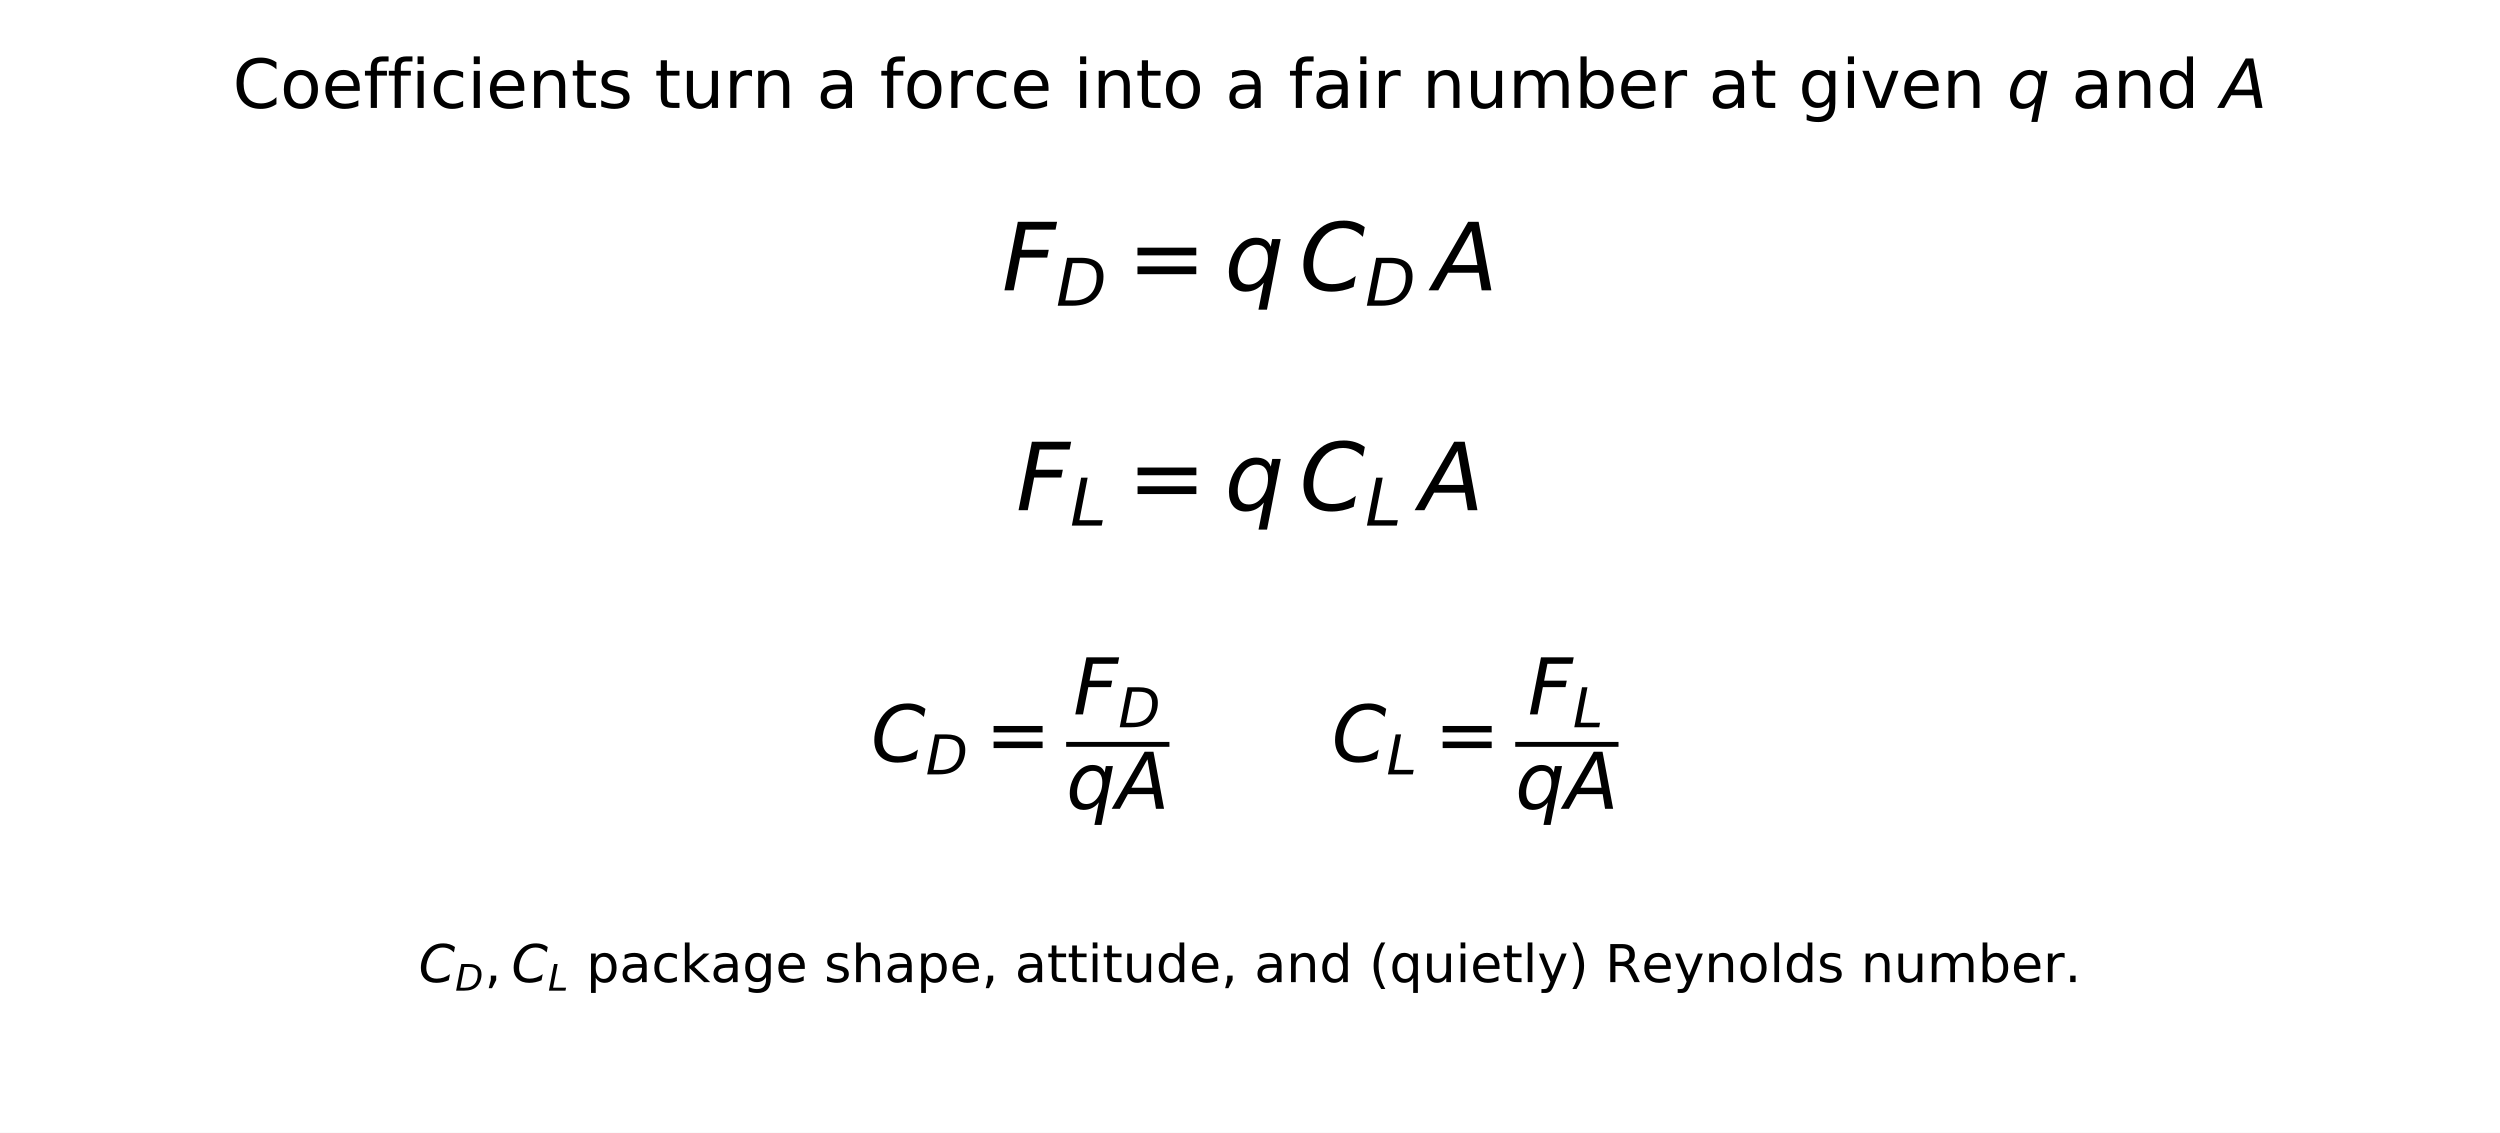
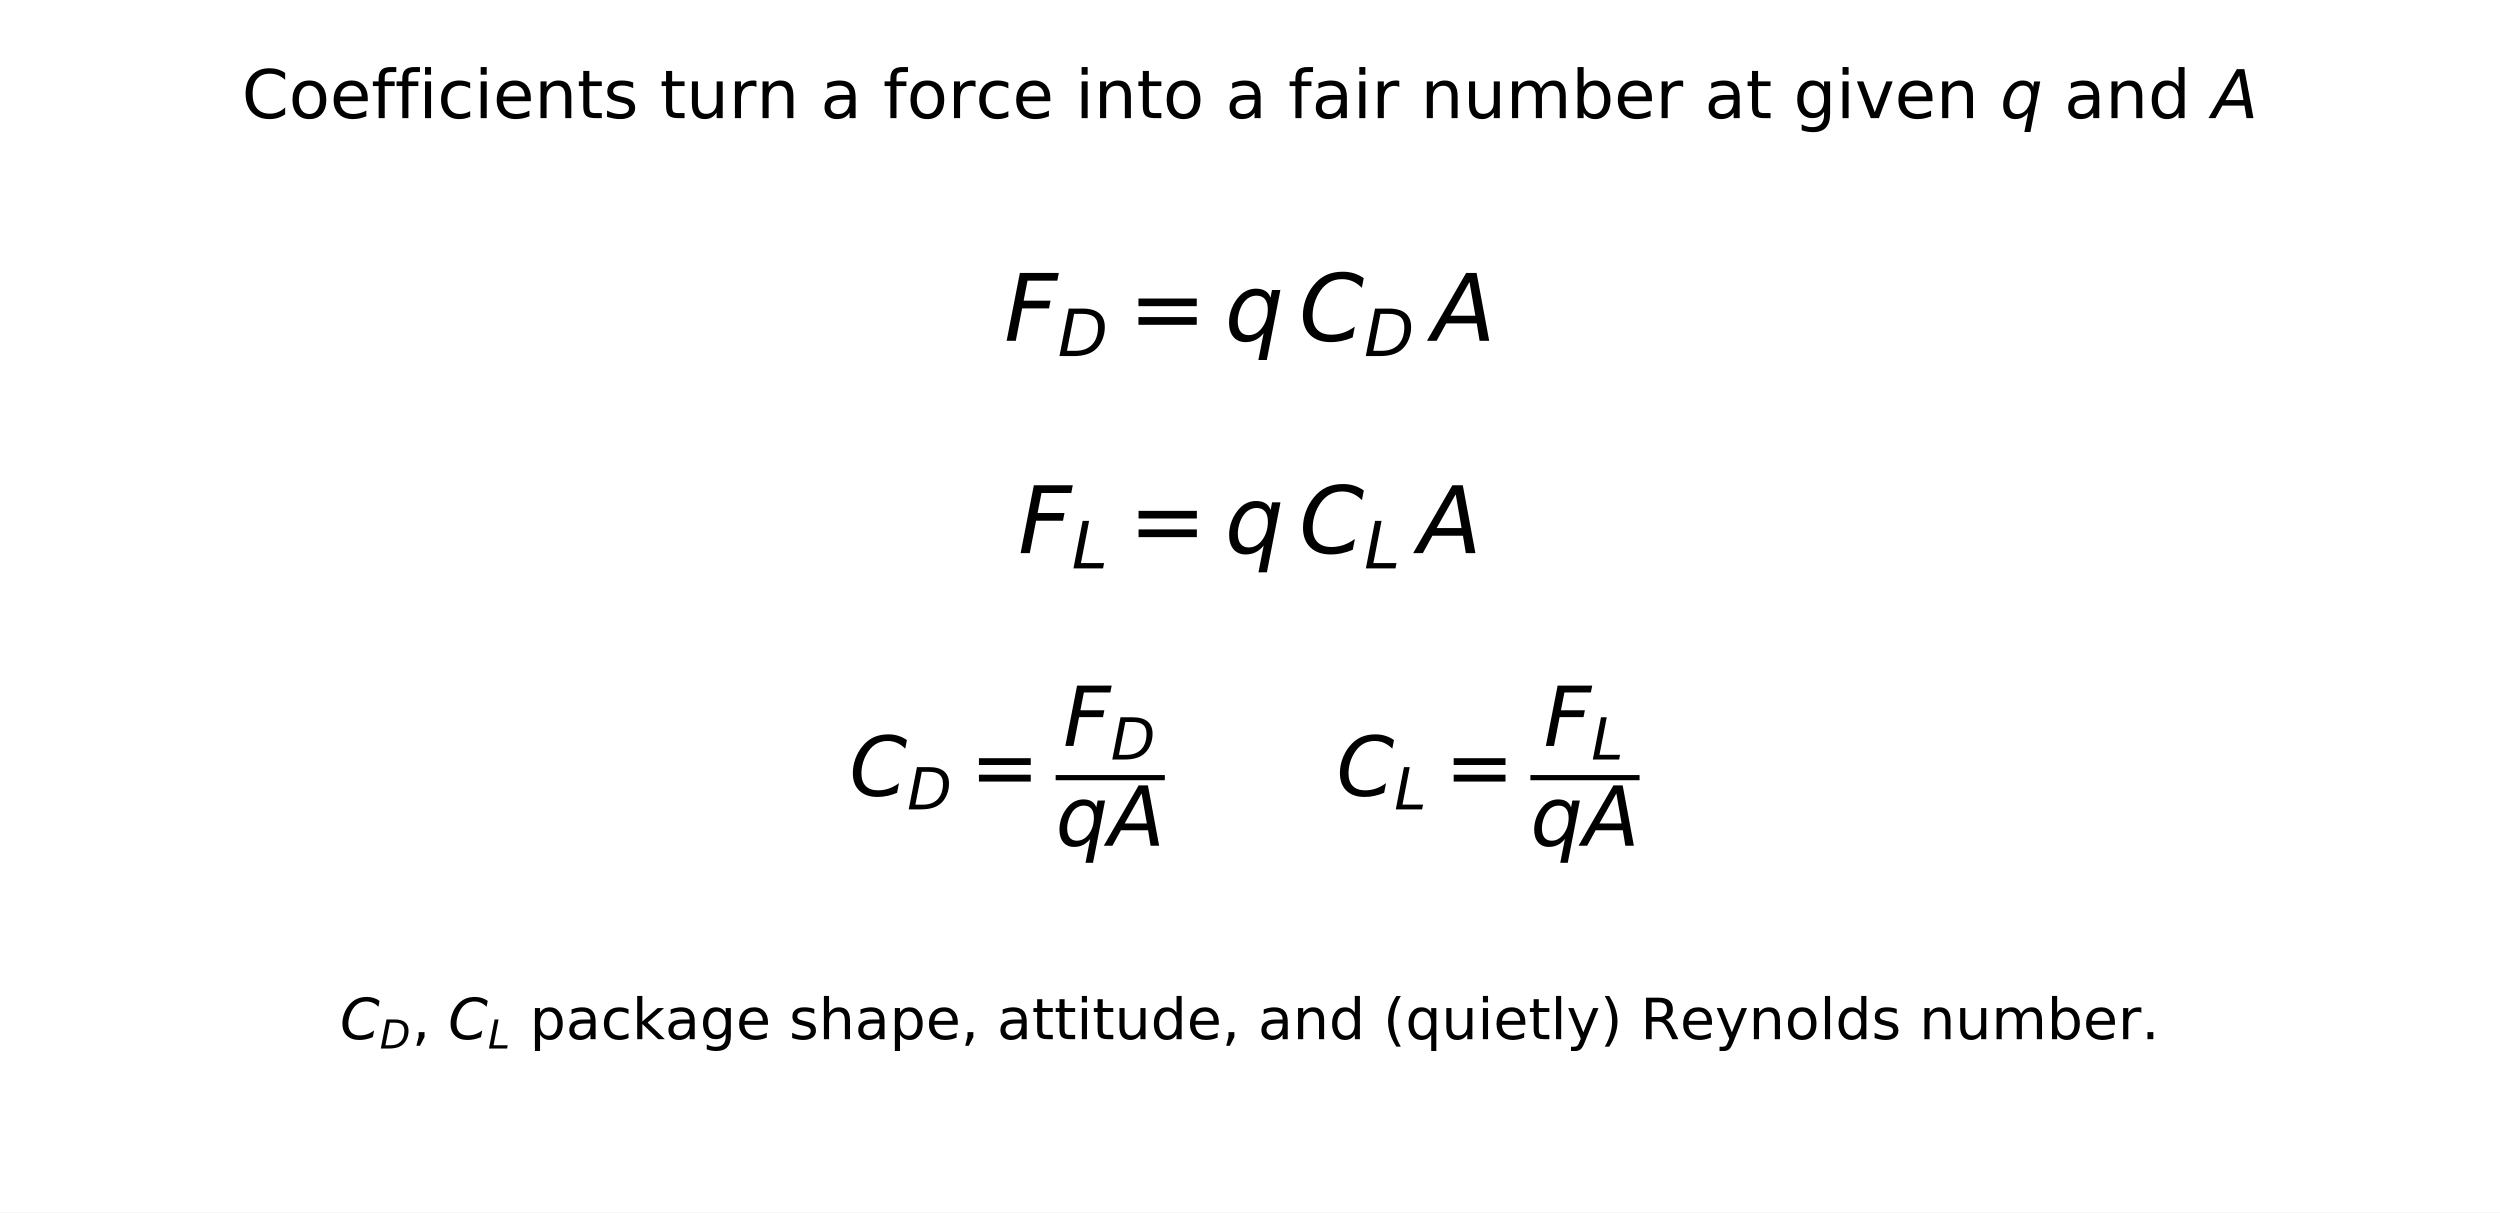
- <svg xmlns="http://www.w3.org/2000/svg" xmlns:xlink="http://www.w3.org/1999/xlink" width="478.906pt" height="216.987pt" viewBox="0 0 478.906 216.987" version="1.1">
+ <svg xmlns="http://www.w3.org/2000/svg" xmlns:xlink="http://www.w3.org/1999/xlink" width="483.226pt" height="234.344pt" viewBox="0 0 483.226 234.344" version="1.1">
  <defs>
    <style type="text/css">*{stroke-linejoin: round; stroke-linecap: butt}</style>
  </defs>
  <g id="figure_1">
    <g id="patch_1">
-       <path d="M 0 216.987  L 478.906 216.987  L 478.906 0  L 0 0  z " style="fill: #ffffff" />
+       <path d="M 0 234.344  L 483.226 234.344  L 483.226 0  L 0 0  z " style="fill: #ffffff" />
    </g>
    <g id="axes_1">
      <g id="text_1">
-         <g transform="translate(191.9332 55.75735) scale(0.18 -0.18)">
+         <g transform="translate(194.0932 66.01741) scale(0.18 -0.18)">
          <defs>
            <path id="DejaVuSans-Oblique-46" d="M 1081 4666  L 3756 4666  L 3653 4134  L 1606 4134  L 1338 2759  L 3188 2759  L 3084 2228  L 1234 2228  L 800 0  L 172 0  L 1081 4666  z " transform="scale(0.015625)" />
            <path id="DejaVuSans-Oblique-44" d="M 1081 4666  L 2438 4666  Q 3519 4666 4070 4208  Q 4622 3750 4622 2847  Q 4622 2250 4412 1698  Q 4203 1147 3834 769  Q 3463 381 2891 190  Q 2319 0 1538 0  L 172 0  L 1081 4666  z M 1613 4147  L 909 519  L 1734 519  Q 2794 519 3375 1128  Q 3956 1738 3956 2847  Q 3956 3519 3581 3833  Q 3206 4147 2406 4147  L 1613 4147  z " transform="scale(0.015625)" />
            <path id="DejaVuSans-3d" d="M 678 2906  L 4684 2906  L 4684 2381  L 678 2381  L 678 2906  z M 678 1631  L 4684 1631  L 4684 1100  L 678 1100  L 678 1631  z " transform="scale(0.015625)" />
            <path id="DejaVuSans-Oblique-71" d="M 2669 525  Q 2438 222 2123 65  Q 1809 -91 1428 -91  Q 897 -91 595 267  Q 294 625 294 1253  Q 294 1759 480 2231  Q 666 2703 1013 3078  Q 1238 3322 1530 3453  Q 1822 3584 2144 3584  Q 2531 3584 2781 3431  Q 3031 3278 3144 2969  L 3244 3494  L 3822 3494  L 2888 -1319  L 2309 -1319  L 2669 525  z M 891 1338  Q 891 875 1084 633  Q 1278 391 1644 391  Q 2188 391 2572 911  Q 2956 1431 2956 2175  Q 2956 2625 2757 2864  Q 2559 3103 2188 3103  Q 1916 3103 1684 2976  Q 1453 2850 1281 2606  Q 1100 2350 995 2006  Q 891 1663 891 1338  z " transform="scale(0.015625)" />
            <path id="DejaVuSans-Oblique-43" d="M 4447 4306  L 4319 3641  Q 4019 3944 3683 4091  Q 3347 4238 2956 4238  Q 2422 4238 2017 3981  Q 1613 3725 1319 3200  Q 1131 2863 1032 2486  Q 934 2109 934 1728  Q 934 1091 1264 756  Q 1594 422 2222 422  Q 2656 422 3056 561  Q 3456 700 3834 978  L 3688 231  Q 3316 72 2936 -9  Q 2556 -91 2175 -91  Q 1278 -91 773 396  Q 269 884 269 1753  Q 269 2309 461 2846  Q 653 3384 1013 3828  Q 1394 4300 1883 4525  Q 2372 4750 3022 4750  Q 3422 4750 3780 4639  Q 4138 4528 4447 4306  z " transform="scale(0.015625)" />
            <path id="DejaVuSans-Oblique-41" d="M 2356 4666  L 3072 4666  L 3938 0  L 3278 0  L 3084 1197  L 984 1197  L 325 0  L -341 0  L 2356 4666  z M 2584 4044  L 1275 1722  L 2988 1722  L 2584 4044  z " transform="scale(0.015625)" />
          </defs>
          <use xlink:href="#DejaVuSans-Oblique-46" transform="translate(0 0.78125)" />
          <use xlink:href="#DejaVuSans-Oblique-44" transform="translate(57.51953 -15.625) scale(0.7)" />
          <use xlink:href="#DejaVuSans-3d" transform="translate(133.6377 0.78125)" />
          <use xlink:href="#DejaVuSans-Oblique-71" transform="translate(236.9092 0.78125)" />
          <use xlink:href="#DejaVuSans-Oblique-43" transform="translate(316.6214 0.78125)" />
          <use xlink:href="#DejaVuSans-Oblique-44" transform="translate(386.4456 -15.625) scale(0.7)" />
          <use xlink:href="#DejaVuSans-Oblique-41" transform="translate(459.3171 0.78125)" />
        </g>
      </g>
      <g id="text_2">
-         <g transform="translate(194.6332 97.87767) scale(0.18 -0.18)">
+         <g transform="translate(196.7932 107.0577) scale(0.18 -0.18)">
          <defs>
            <path id="DejaVuSans-Oblique-4c" d="M 1075 4666  L 1709 4666  L 909 525  L 3181 525  L 3078 0  L 172 0  L 1075 4666  z " transform="scale(0.015625)" />
          </defs>
          <use xlink:href="#DejaVuSans-Oblique-46" transform="translate(0 0.78125)" />
          <use xlink:href="#DejaVuSans-Oblique-4c" transform="translate(57.51953 -15.625) scale(0.7)" />
          <use xlink:href="#DejaVuSans-3d" transform="translate(118.7354 0.78125)" />
          <use xlink:href="#DejaVuSans-Oblique-71" transform="translate(222.0068 0.78125)" />
          <use xlink:href="#DejaVuSans-Oblique-43" transform="translate(301.7191 0.78125)" />
          <use xlink:href="#DejaVuSans-Oblique-4c" transform="translate(371.5433 -15.625) scale(0.7)" />
          <use xlink:href="#DejaVuSans-Oblique-41" transform="translate(429.5124 0.78125)" />
        </g>
      </g>
      <g id="text_3">
-         <g transform="translate(166.8532 146.0152) scale(0.15 -0.15)">
+         <g transform="translate(164.1732 153.9609) scale(0.16 -0.16)">
          <use xlink:href="#DejaVuSans-Oblique-43" transform="translate(0 0.890625)" />
          <use xlink:href="#DejaVuSans-Oblique-44" transform="translate(69.82422 -15.51562) scale(0.7)" />
          <use xlink:href="#DejaVuSans-3d" transform="translate(145.9424 0.890625)" />
          <use xlink:href="#DejaVuSans-Oblique-46" transform="translate(258.2139 61.09375)" />
          <use xlink:href="#DejaVuSans-Oblique-44" transform="translate(315.7334 44.6875) scale(0.7)" />
          <use xlink:href="#DejaVuSans-Oblique-71" transform="translate(249.2139 -59.46875)" />
          <use xlink:href="#DejaVuSans-Oblique-41" transform="translate(312.6904 -59.46875)" />
          <use xlink:href="#DejaVuSans-Oblique-43" transform="translate(588.4229 0.890625)" />
          <use xlink:href="#DejaVuSans-Oblique-4c" transform="translate(658.2471 -15.51562) scale(0.7)" />
          <use xlink:href="#DejaVuSans-3d" transform="translate(719.4629 0.890625)" />
          <use xlink:href="#DejaVuSans-Oblique-46" transform="translate(838.7344 61.09375)" />
          <use xlink:href="#DejaVuSans-Oblique-4c" transform="translate(896.2539 44.6875) scale(0.7)" />
          <use xlink:href="#DejaVuSans-Oblique-71" transform="translate(822.7344 -59.46875)" />
          <use xlink:href="#DejaVuSans-Oblique-41" transform="translate(886.2109 -59.46875)" />
          <path d="M 249.214 19.688  L 249.214 25.938  L 381.099 25.938  L 381.099 19.688  L 249.214 19.688  z " />
          <path d="M 822.734 19.688  L 822.734 25.938  L 954.619 25.938  L 954.619 19.688  L 822.734 19.688  z " />
        </g>
      </g>
      <g id="text_4">
-         <g transform="translate(80.20318 188.1355) scale(0.1 -0.1)">
+         <g transform="translate(65.72318 200.8642) scale(0.11 -0.11)">
          <defs>
            <path id="DejaVuSans-2c" d="M 750 794  L 1409 794  L 1409 256  L 897 -744  L 494 -744  L 750 256  L 750 794  z " transform="scale(0.015625)" />
            <path id="DejaVuSans-20" transform="scale(0.015625)" />
            <path id="DejaVuSans-70" d="M 1159 525  L 1159 -1331  L 581 -1331  L 581 3500  L 1159 3500  L 1159 2969  Q 1341 3281 1617 3432  Q 1894 3584 2278 3584  Q 2916 3584 3314 3078  Q 3713 2572 3713 1747  Q 3713 922 3314 415  Q 2916 -91 2278 -91  Q 1894 -91 1617 61  Q 1341 213 1159 525  z M 3116 1747  Q 3116 2381 2855 2742  Q 2594 3103 2138 3103  Q 1681 3103 1420 2742  Q 1159 2381 1159 1747  Q 1159 1113 1420 752  Q 1681 391 2138 391  Q 2594 391 2855 752  Q 3116 1113 3116 1747  z " transform="scale(0.015625)" />
            <path id="DejaVuSans-61" d="M 2194 1759  Q 1497 1759 1228 1600  Q 959 1441 959 1056  Q 959 750 1161 570  Q 1363 391 1709 391  Q 2188 391 2477 730  Q 2766 1069 2766 1631  L 2766 1759  L 2194 1759  z M 3341 1997  L 3341 0  L 2766 0  L 2766 531  Q 2569 213 2275 61  Q 1981 -91 1556 -91  Q 1019 -91 701 211  Q 384 513 384 1019  Q 384 1609 779 1909  Q 1175 2209 1959 2209  L 2766 2209  L 2766 2266  Q 2766 2663 2505 2880  Q 2244 3097 1772 3097  Q 1472 3097 1187 3025  Q 903 2953 641 2809  L 641 3341  Q 956 3463 1253 3523  Q 1550 3584 1831 3584  Q 2591 3584 2966 3190  Q 3341 2797 3341 1997  z " transform="scale(0.015625)" />
            <path id="DejaVuSans-63" d="M 3122 3366  L 3122 2828  Q 2878 2963 2633 3030  Q 2388 3097 2138 3097  Q 1578 3097 1268 2742  Q 959 2388 959 1747  Q 959 1106 1268 751  Q 1578 397 2138 397  Q 2388 397 2633 464  Q 2878 531 3122 666  L 3122 134  Q 2881 22 2623 -34  Q 2366 -91 2075 -91  Q 1284 -91 818 406  Q 353 903 353 1747  Q 353 2603 823 3093  Q 1294 3584 2113 3584  Q 2378 3584 2631 3529  Q 2884 3475 3122 3366  z " transform="scale(0.015625)" />
            <path id="DejaVuSans-6b" d="M 581 4863  L 1159 4863  L 1159 1991  L 2875 3500  L 3609 3500  L 1753 1863  L 3688 0  L 2938 0  L 1159 1709  L 1159 0  L 581 0  L 581 4863  z " transform="scale(0.015625)" />
            <path id="DejaVuSans-67" d="M 2906 1791  Q 2906 2416 2648 2759  Q 2391 3103 1925 3103  Q 1463 3103 1205 2759  Q 947 2416 947 1791  Q 947 1169 1205 825  Q 1463 481 1925 481  Q 2391 481 2648 825  Q 2906 1169 2906 1791  z M 3481 434  Q 3481 -459 3084 -895  Q 2688 -1331 1869 -1331  Q 1566 -1331 1297 -1286  Q 1028 -1241 775 -1147  L 775 -588  Q 1028 -725 1275 -790  Q 1522 -856 1778 -856  Q 2344 -856 2625 -561  Q 2906 -266 2906 331  L 2906 616  Q 2728 306 2450 153  Q 2172 0 1784 0  Q 1141 0 747 490  Q 353 981 353 1791  Q 353 2603 747 3093  Q 1141 3584 1784 3584  Q 2172 3584 2450 3431  Q 2728 3278 2906 2969  L 2906 3500  L 3481 3500  L 3481 434  z " transform="scale(0.015625)" />
            <path id="DejaVuSans-65" d="M 3597 1894  L 3597 1613  L 953 1613  Q 991 1019 1311 708  Q 1631 397 2203 397  Q 2534 397 2845 478  Q 3156 559 3463 722  L 3463 178  Q 3153 47 2828 -22  Q 2503 -91 2169 -91  Q 1331 -91 842 396  Q 353 884 353 1716  Q 353 2575 817 3079  Q 1281 3584 2069 3584  Q 2775 3584 3186 3129  Q 3597 2675 3597 1894  z M 3022 2063  Q 3016 2534 2758 2815  Q 2500 3097 2075 3097  Q 1594 3097 1305 2825  Q 1016 2553 972 2059  L 3022 2063  z " transform="scale(0.015625)" />
            <path id="DejaVuSans-73" d="M 2834 3397  L 2834 2853  Q 2591 2978 2328 3040  Q 2066 3103 1784 3103  Q 1356 3103 1142 2972  Q 928 2841 928 2578  Q 928 2378 1081 2264  Q 1234 2150 1697 2047  L 1894 2003  Q 2506 1872 2764 1633  Q 3022 1394 3022 966  Q 3022 478 2636 193  Q 2250 -91 1575 -91  Q 1294 -91 989 -36  Q 684 19 347 128  L 347 722  Q 666 556 975 473  Q 1284 391 1588 391  Q 1994 391 2212 530  Q 2431 669 2431 922  Q 2431 1156 2273 1281  Q 2116 1406 1581 1522  L 1381 1569  Q 847 1681 609 1914  Q 372 2147 372 2553  Q 372 3047 722 3315  Q 1072 3584 1716 3584  Q 2034 3584 2315 3537  Q 2597 3491 2834 3397  z " transform="scale(0.015625)" />
            <path id="DejaVuSans-68" d="M 3513 2113  L 3513 0  L 2938 0  L 2938 2094  Q 2938 2591 2744 2837  Q 2550 3084 2163 3084  Q 1697 3084 1428 2787  Q 1159 2491 1159 1978  L 1159 0  L 581 0  L 581 4863  L 1159 4863  L 1159 2956  Q 1366 3272 1645 3428  Q 1925 3584 2291 3584  Q 2894 3584 3203 3211  Q 3513 2838 3513 2113  z " transform="scale(0.015625)" />
            <path id="DejaVuSans-74" d="M 1172 4494  L 1172 3500  L 2356 3500  L 2356 3053  L 1172 3053  L 1172 1153  Q 1172 725 1289 603  Q 1406 481 1766 481  L 2356 481  L 2356 0  L 1766 0  Q 1100 0 847 248  Q 594 497 594 1153  L 594 3053  L 172 3053  L 172 3500  L 594 3500  L 594 4494  L 1172 4494  z " transform="scale(0.015625)" />
            <path id="DejaVuSans-69" d="M 603 3500  L 1178 3500  L 1178 0  L 603 0  L 603 3500  z M 603 4863  L 1178 4863  L 1178 4134  L 603 4134  L 603 4863  z " transform="scale(0.015625)" />
            <path id="DejaVuSans-75" d="M 544 1381  L 544 3500  L 1119 3500  L 1119 1403  Q 1119 906 1312 657  Q 1506 409 1894 409  Q 2359 409 2629 706  Q 2900 1003 2900 1516  L 2900 3500  L 3475 3500  L 3475 0  L 2900 0  L 2900 538  Q 2691 219 2414 64  Q 2138 -91 1772 -91  Q 1169 -91 856 284  Q 544 659 544 1381  z M 1991 3584  L 1991 3584  z " transform="scale(0.015625)" />
            <path id="DejaVuSans-64" d="M 2906 2969  L 2906 4863  L 3481 4863  L 3481 0  L 2906 0  L 2906 525  Q 2725 213 2448 61  Q 2172 -91 1784 -91  Q 1150 -91 751 415  Q 353 922 353 1747  Q 353 2572 751 3078  Q 1150 3584 1784 3584  Q 2172 3584 2448 3432  Q 2725 3281 2906 2969  z M 947 1747  Q 947 1113 1208 752  Q 1469 391 1925 391  Q 2381 391 2643 752  Q 2906 1113 2906 1747  Q 2906 2381 2643 2742  Q 2381 3103 1925 3103  Q 1469 3103 1208 2742  Q 947 2381 947 1747  z " transform="scale(0.015625)" />
            <path id="DejaVuSans-6e" d="M 3513 2113  L 3513 0  L 2938 0  L 2938 2094  Q 2938 2591 2744 2837  Q 2550 3084 2163 3084  Q 1697 3084 1428 2787  Q 1159 2491 1159 1978  L 1159 0  L 581 0  L 581 3500  L 1159 3500  L 1159 2956  Q 1366 3272 1645 3428  Q 1925 3584 2291 3584  Q 2894 3584 3203 3211  Q 3513 2838 3513 2113  z " transform="scale(0.015625)" />
            <path id="DejaVuSans-28" d="M 1984 4856  Q 1566 4138 1362 3434  Q 1159 2731 1159 2009  Q 1159 1288 1364 580  Q 1569 -128 1984 -844  L 1484 -844  Q 1016 -109 783 600  Q 550 1309 550 2009  Q 550 2706 781 3412  Q 1013 4119 1484 4856  L 1984 4856  z " transform="scale(0.015625)" />
            <path id="DejaVuSans-71" d="M 947 1747  Q 947 1113 1208 752  Q 1469 391 1925 391  Q 2381 391 2643 752  Q 2906 1113 2906 1747  Q 2906 2381 2643 2742  Q 2381 3103 1925 3103  Q 1469 3103 1208 2742  Q 947 2381 947 1747  z M 2906 525  Q 2725 213 2448 61  Q 2172 -91 1784 -91  Q 1150 -91 751 415  Q 353 922 353 1747  Q 353 2572 751 3078  Q 1150 3584 1784 3584  Q 2172 3584 2448 3432  Q 2725 3281 2906 2969  L 2906 3500  L 3481 3500  L 3481 -1331  L 2906 -1331  L 2906 525  z " transform="scale(0.015625)" />
            <path id="DejaVuSans-6c" d="M 603 4863  L 1178 4863  L 1178 0  L 603 0  L 603 4863  z " transform="scale(0.015625)" />
            <path id="DejaVuSans-79" d="M 2059 -325  Q 1816 -950 1584 -1140  Q 1353 -1331 966 -1331  L 506 -1331  L 506 -850  L 844 -850  Q 1081 -850 1212 -737  Q 1344 -625 1503 -206  L 1606 56  L 191 3500  L 800 3500  L 1894 763  L 2988 3500  L 3597 3500  L 2059 -325  z " transform="scale(0.015625)" />
            <path id="DejaVuSans-29" d="M 513 4856  L 1013 4856  Q 1481 4119 1714 3412  Q 1947 2706 1947 2009  Q 1947 1309 1714 600  Q 1481 -109 1013 -844  L 513 -844  Q 928 -128 1133 580  Q 1338 1288 1338 2009  Q 1338 2731 1133 3434  Q 928 4138 513 4856  z " transform="scale(0.015625)" />
            <path id="DejaVuSans-52" d="M 2841 2188  Q 3044 2119 3236 1894  Q 3428 1669 3622 1275  L 4263 0  L 3584 0  L 2988 1197  Q 2756 1666 2539 1819  Q 2322 1972 1947 1972  L 1259 1972  L 1259 0  L 628 0  L 628 4666  L 2053 4666  Q 2853 4666 3247 4331  Q 3641 3997 3641 3322  Q 3641 2881 3436 2590  Q 3231 2300 2841 2188  z M 1259 4147  L 1259 2491  L 2053 2491  Q 2509 2491 2742 2702  Q 2975 2913 2975 3322  Q 2975 3731 2742 3939  Q 2509 4147 2053 4147  L 1259 4147  z " transform="scale(0.015625)" />
            <path id="DejaVuSans-6f" d="M 1959 3097  Q 1497 3097 1228 2736  Q 959 2375 959 1747  Q 959 1119 1226 758  Q 1494 397 1959 397  Q 2419 397 2687 759  Q 2956 1122 2956 1747  Q 2956 2369 2687 2733  Q 2419 3097 1959 3097  z M 1959 3584  Q 2709 3584 3137 3096  Q 3566 2609 3566 1747  Q 3566 888 3137 398  Q 2709 -91 1959 -91  Q 1206 -91 779 398  Q 353 888 353 1747  Q 353 2609 779 3096  Q 1206 3584 1959 3584  z " transform="scale(0.015625)" />
            <path id="DejaVuSans-6d" d="M 3328 2828  Q 3544 3216 3844 3400  Q 4144 3584 4550 3584  Q 5097 3584 5394 3201  Q 5691 2819 5691 2113  L 5691 0  L 5113 0  L 5113 2094  Q 5113 2597 4934 2840  Q 4756 3084 4391 3084  Q 3944 3084 3684 2787  Q 3425 2491 3425 1978  L 3425 0  L 2847 0  L 2847 2094  Q 2847 2600 2669 2842  Q 2491 3084 2119 3084  Q 1678 3084 1418 2786  Q 1159 2488 1159 1978  L 1159 0  L 581 0  L 581 3500  L 1159 3500  L 1159 2956  Q 1356 3278 1631 3431  Q 1906 3584 2284 3584  Q 2666 3584 2933 3390  Q 3200 3197 3328 2828  z " transform="scale(0.015625)" />
            <path id="DejaVuSans-62" d="M 3116 1747  Q 3116 2381 2855 2742  Q 2594 3103 2138 3103  Q 1681 3103 1420 2742  Q 1159 2381 1159 1747  Q 1159 1113 1420 752  Q 1681 391 2138 391  Q 2594 391 2855 752  Q 3116 1113 3116 1747  z M 1159 2969  Q 1341 3281 1617 3432  Q 1894 3584 2278 3584  Q 2916 3584 3314 3078  Q 3713 2572 3713 1747  Q 3713 922 3314 415  Q 2916 -91 2278 -91  Q 1894 -91 1617 61  Q 1341 213 1159 525  L 1159 0  L 581 0  L 581 4863  L 1159 4863  L 1159 2969  z " transform="scale(0.015625)" />
            <path id="DejaVuSans-72" d="M 2631 2963  Q 2534 3019 2420 3045  Q 2306 3072 2169 3072  Q 1681 3072 1420 2755  Q 1159 2438 1159 1844  L 1159 0  L 581 0  L 581 3500  L 1159 3500  L 1159 2956  Q 1341 3275 1631 3429  Q 1922 3584 2338 3584  Q 2397 3584 2469 3576  Q 2541 3569 2628 3553  L 2631 2963  z " transform="scale(0.015625)" />
            <path id="DejaVuSans-2e" d="M 684 794  L 1344 794  L 1344 0  L 684 0  L 684 794  z " transform="scale(0.015625)" />
          </defs>
          <use xlink:href="#DejaVuSans-Oblique-43" transform="translate(0 0.015625)" />
          <use xlink:href="#DejaVuSans-Oblique-44" transform="translate(69.82422 -16.39062) scale(0.7)" />
          <use xlink:href="#DejaVuSans-2c" transform="translate(126.46 0.015625)" />
-           <use xlink:href="#DejaVuSans-Oblique-43" transform="translate(177.7295 0.015625)" />
-           <use xlink:href="#DejaVuSans-Oblique-4c" transform="translate(247.5537 -16.39062) scale(0.7)" />
-           <use xlink:href="#DejaVuSans-20" transform="translate(289.2871 0.015625)" />
-           <use xlink:href="#DejaVuSans-70" transform="translate(321.0742 0.015625)" />
-           <use xlink:href="#DejaVuSans-61" transform="translate(384.5508 0.015625)" />
-           <use xlink:href="#DejaVuSans-63" transform="translate(445.8301 0.015625)" />
-           <use xlink:href="#DejaVuSans-6b" transform="translate(500.8105 0.015625)" />
-           <use xlink:href="#DejaVuSans-61" transform="translate(558.7207 0.015625)" />
-           <use xlink:href="#DejaVuSans-67" transform="translate(620 0.015625)" />
-           <use xlink:href="#DejaVuSans-65" transform="translate(683.4766 0.015625)" />
-           <use xlink:href="#DejaVuSans-20" transform="translate(745 0.015625)" />
-           <use xlink:href="#DejaVuSans-73" transform="translate(776.7871 0.015625)" />
-           <use xlink:href="#DejaVuSans-68" transform="translate(828.8867 0.015625)" />
-           <use xlink:href="#DejaVuSans-61" transform="translate(892.2656 0.015625)" />
-           <use xlink:href="#DejaVuSans-70" transform="translate(953.5449 0.015625)" />
-           <use xlink:href="#DejaVuSans-65" transform="translate(1017.021 0.015625)" />
-           <use xlink:href="#DejaVuSans-2c" transform="translate(1078.545 0.015625)" />
-           <use xlink:href="#DejaVuSans-20" transform="translate(1110.332 0.015625)" />
-           <use xlink:href="#DejaVuSans-61" transform="translate(1142.119 0.015625)" />
-           <use xlink:href="#DejaVuSans-74" transform="translate(1203.398 0.015625)" />
-           <use xlink:href="#DejaVuSans-74" transform="translate(1242.607 0.015625)" />
-           <use xlink:href="#DejaVuSans-69" transform="translate(1281.816 0.015625)" />
-           <use xlink:href="#DejaVuSans-74" transform="translate(1309.6 0.015625)" />
-           <use xlink:href="#DejaVuSans-75" transform="translate(1348.809 0.015625)" />
-           <use xlink:href="#DejaVuSans-64" transform="translate(1412.188 0.015625)" />
-           <use xlink:href="#DejaVuSans-65" transform="translate(1475.664 0.015625)" />
-           <use xlink:href="#DejaVuSans-2c" transform="translate(1537.188 0.015625)" />
-           <use xlink:href="#DejaVuSans-20" transform="translate(1568.975 0.015625)" />
-           <use xlink:href="#DejaVuSans-61" transform="translate(1600.762 0.015625)" />
-           <use xlink:href="#DejaVuSans-6e" transform="translate(1662.041 0.015625)" />
-           <use xlink:href="#DejaVuSans-64" transform="translate(1725.42 0.015625)" />
-           <use xlink:href="#DejaVuSans-20" transform="translate(1788.896 0.015625)" />
-           <use xlink:href="#DejaVuSans-28" transform="translate(1820.684 0.015625)" />
-           <use xlink:href="#DejaVuSans-71" transform="translate(1859.697 0.015625)" />
-           <use xlink:href="#DejaVuSans-75" transform="translate(1923.174 0.015625)" />
-           <use xlink:href="#DejaVuSans-69" transform="translate(1986.553 0.015625)" />
-           <use xlink:href="#DejaVuSans-65" transform="translate(2014.336 0.015625)" />
-           <use xlink:href="#DejaVuSans-74" transform="translate(2075.859 0.015625)" />
-           <use xlink:href="#DejaVuSans-6c" transform="translate(2115.068 0.015625)" />
-           <use xlink:href="#DejaVuSans-79" transform="translate(2142.852 0.015625)" />
-           <use xlink:href="#DejaVuSans-29" transform="translate(2202.031 0.015625)" />
-           <use xlink:href="#DejaVuSans-20" transform="translate(2241.045 0.015625)" />
-           <use xlink:href="#DejaVuSans-52" transform="translate(2272.832 0.015625)" />
-           <use xlink:href="#DejaVuSans-65" transform="translate(2342.314 0.015625)" />
-           <use xlink:href="#DejaVuSans-79" transform="translate(2403.838 0.015625)" />
-           <use xlink:href="#DejaVuSans-6e" transform="translate(2463.018 0.015625)" />
-           <use xlink:href="#DejaVuSans-6f" transform="translate(2526.396 0.015625)" />
-           <use xlink:href="#DejaVuSans-6c" transform="translate(2587.578 0.015625)" />
-           <use xlink:href="#DejaVuSans-64" transform="translate(2615.361 0.015625)" />
-           <use xlink:href="#DejaVuSans-73" transform="translate(2678.838 0.015625)" />
-           <use xlink:href="#DejaVuSans-20" transform="translate(2730.938 0.015625)" />
-           <use xlink:href="#DejaVuSans-6e" transform="translate(2762.725 0.015625)" />
-           <use xlink:href="#DejaVuSans-75" transform="translate(2826.104 0.015625)" />
-           <use xlink:href="#DejaVuSans-6d" transform="translate(2889.482 0.015625)" />
-           <use xlink:href="#DejaVuSans-62" transform="translate(2986.895 0.015625)" />
-           <use xlink:href="#DejaVuSans-65" transform="translate(3050.371 0.015625)" />
-           <use xlink:href="#DejaVuSans-72" transform="translate(3111.895 0.015625)" />
-           <use xlink:href="#DejaVuSans-2e" transform="translate(3153.008 0.015625)" />
+           <use xlink:href="#DejaVuSans-20" transform="translate(158.2471 0.015625)" />
+           <use xlink:href="#DejaVuSans-Oblique-43" transform="translate(190.0342 0.015625)" />
+           <use xlink:href="#DejaVuSans-Oblique-4c" transform="translate(259.8584 -16.39062) scale(0.7)" />
+           <use xlink:href="#DejaVuSans-20" transform="translate(301.5918 0.015625)" />
+           <use xlink:href="#DejaVuSans-70" transform="translate(333.3789 0.015625)" />
+           <use xlink:href="#DejaVuSans-61" transform="translate(396.8555 0.015625)" />
+           <use xlink:href="#DejaVuSans-63" transform="translate(458.1348 0.015625)" />
+           <use xlink:href="#DejaVuSans-6b" transform="translate(513.1152 0.015625)" />
+           <use xlink:href="#DejaVuSans-61" transform="translate(571.0254 0.015625)" />
+           <use xlink:href="#DejaVuSans-67" transform="translate(632.3047 0.015625)" />
+           <use xlink:href="#DejaVuSans-65" transform="translate(695.7812 0.015625)" />
+           <use xlink:href="#DejaVuSans-20" transform="translate(757.3047 0.015625)" />
+           <use xlink:href="#DejaVuSans-73" transform="translate(789.0918 0.015625)" />
+           <use xlink:href="#DejaVuSans-68" transform="translate(841.1914 0.015625)" />
+           <use xlink:href="#DejaVuSans-61" transform="translate(904.5703 0.015625)" />
+           <use xlink:href="#DejaVuSans-70" transform="translate(965.8496 0.015625)" />
+           <use xlink:href="#DejaVuSans-65" transform="translate(1029.326 0.015625)" />
+           <use xlink:href="#DejaVuSans-2c" transform="translate(1090.85 0.015625)" />
+           <use xlink:href="#DejaVuSans-20" transform="translate(1122.637 0.015625)" />
+           <use xlink:href="#DejaVuSans-61" transform="translate(1154.424 0.015625)" />
+           <use xlink:href="#DejaVuSans-74" transform="translate(1215.703 0.015625)" />
+           <use xlink:href="#DejaVuSans-74" transform="translate(1254.912 0.015625)" />
+           <use xlink:href="#DejaVuSans-69" transform="translate(1294.121 0.015625)" />
+           <use xlink:href="#DejaVuSans-74" transform="translate(1321.904 0.015625)" />
+           <use xlink:href="#DejaVuSans-75" transform="translate(1361.113 0.015625)" />
+           <use xlink:href="#DejaVuSans-64" transform="translate(1424.492 0.015625)" />
+           <use xlink:href="#DejaVuSans-65" transform="translate(1487.969 0.015625)" />
+           <use xlink:href="#DejaVuSans-2c" transform="translate(1549.492 0.015625)" />
+           <use xlink:href="#DejaVuSans-20" transform="translate(1581.279 0.015625)" />
+           <use xlink:href="#DejaVuSans-61" transform="translate(1613.066 0.015625)" />
+           <use xlink:href="#DejaVuSans-6e" transform="translate(1674.346 0.015625)" />
+           <use xlink:href="#DejaVuSans-64" transform="translate(1737.725 0.015625)" />
+           <use xlink:href="#DejaVuSans-20" transform="translate(1801.201 0.015625)" />
+           <use xlink:href="#DejaVuSans-28" transform="translate(1832.988 0.015625)" />
+           <use xlink:href="#DejaVuSans-71" transform="translate(1872.002 0.015625)" />
+           <use xlink:href="#DejaVuSans-75" transform="translate(1935.479 0.015625)" />
+           <use xlink:href="#DejaVuSans-69" transform="translate(1998.857 0.015625)" />
+           <use xlink:href="#DejaVuSans-65" transform="translate(2026.641 0.015625)" />
+           <use xlink:href="#DejaVuSans-74" transform="translate(2088.164 0.015625)" />
+           <use xlink:href="#DejaVuSans-6c" transform="translate(2127.373 0.015625)" />
+           <use xlink:href="#DejaVuSans-79" transform="translate(2155.156 0.015625)" />
+           <use xlink:href="#DejaVuSans-29" transform="translate(2214.336 0.015625)" />
+           <use xlink:href="#DejaVuSans-20" transform="translate(2253.35 0.015625)" />
+           <use xlink:href="#DejaVuSans-52" transform="translate(2285.137 0.015625)" />
+           <use xlink:href="#DejaVuSans-65" transform="translate(2354.619 0.015625)" />
+           <use xlink:href="#DejaVuSans-79" transform="translate(2416.143 0.015625)" />
+           <use xlink:href="#DejaVuSans-6e" transform="translate(2475.322 0.015625)" />
+           <use xlink:href="#DejaVuSans-6f" transform="translate(2538.701 0.015625)" />
+           <use xlink:href="#DejaVuSans-6c" transform="translate(2599.883 0.015625)" />
+           <use xlink:href="#DejaVuSans-64" transform="translate(2627.666 0.015625)" />
+           <use xlink:href="#DejaVuSans-73" transform="translate(2691.143 0.015625)" />
+           <use xlink:href="#DejaVuSans-20" transform="translate(2743.242 0.015625)" />
+           <use xlink:href="#DejaVuSans-6e" transform="translate(2775.029 0.015625)" />
+           <use xlink:href="#DejaVuSans-75" transform="translate(2838.408 0.015625)" />
+           <use xlink:href="#DejaVuSans-6d" transform="translate(2901.787 0.015625)" />
+           <use xlink:href="#DejaVuSans-62" transform="translate(2999.199 0.015625)" />
+           <use xlink:href="#DejaVuSans-65" transform="translate(3062.676 0.015625)" />
+           <use xlink:href="#DejaVuSans-72" transform="translate(3124.199 0.015625)" />
+           <use xlink:href="#DejaVuSans-2e" transform="translate(3165.312 0.015625)" />
        </g>
      </g>
      <g id="text_5">
-         <g transform="translate(44.58318 20.68) scale(0.13 -0.13)">
+         <g transform="translate(46.74318 22.84) scale(0.13 -0.13)">
          <defs>
            <path id="DejaVuSans-43" d="M 4122 4306  L 4122 3641  Q 3803 3938 3442 4084  Q 3081 4231 2675 4231  Q 1875 4231 1450 3742  Q 1025 3253 1025 2328  Q 1025 1406 1450 917  Q 1875 428 2675 428  Q 3081 428 3442 575  Q 3803 722 4122 1019  L 4122 359  Q 3791 134 3420 21  Q 3050 -91 2638 -91  Q 1578 -91 968 557  Q 359 1206 359 2328  Q 359 3453 968 4101  Q 1578 4750 2638 4750  Q 3056 4750 3426 4639  Q 3797 4528 4122 4306  z " transform="scale(0.015625)" />
            <path id="DejaVuSans-66" d="M 2375 4863  L 2375 4384  L 1825 4384  Q 1516 4384 1395 4259  Q 1275 4134 1275 3809  L 1275 3500  L 2222 3500  L 2222 3053  L 1275 3053  L 1275 0  L 697 0  L 697 3053  L 147 3053  L 147 3500  L 697 3500  L 697 3744  Q 697 4328 969 4595  Q 1241 4863 1831 4863  L 2375 4863  z " transform="scale(0.015625)" />
            <path id="DejaVuSans-76" d="M 191 3500  L 800 3500  L 1894 563  L 2988 3500  L 3597 3500  L 2284 0  L 1503 0  L 191 3500  z " transform="scale(0.015625)" />
          </defs>
          <use xlink:href="#DejaVuSans-43" transform="translate(0 0.015625)" />
          <use xlink:href="#DejaVuSans-6f" transform="translate(69.82422 0.015625)" />
          <use xlink:href="#DejaVuSans-65" transform="translate(131.0059 0.015625)" />
          <use xlink:href="#DejaVuSans-66" transform="translate(192.5293 0.015625)" />
          <use xlink:href="#DejaVuSans-66" transform="translate(227.7344 0.015625)" />
          <use xlink:href="#DejaVuSans-69" transform="translate(262.9395 0.015625)" />
          <use xlink:href="#DejaVuSans-63" transform="translate(290.7227 0.015625)" />
          <use xlink:href="#DejaVuSans-69" transform="translate(345.7031 0.015625)" />
          <use xlink:href="#DejaVuSans-65" transform="translate(373.4863 0.015625)" />
          <use xlink:href="#DejaVuSans-6e" transform="translate(435.0098 0.015625)" />
          <use xlink:href="#DejaVuSans-74" transform="translate(498.3887 0.015625)" />
          <use xlink:href="#DejaVuSans-73" transform="translate(537.5977 0.015625)" />
          <use xlink:href="#DejaVuSans-20" transform="translate(589.6973 0.015625)" />
          <use xlink:href="#DejaVuSans-74" transform="translate(621.4844 0.015625)" />
          <use xlink:href="#DejaVuSans-75" transform="translate(660.6934 0.015625)" />
          <use xlink:href="#DejaVuSans-72" transform="translate(724.0723 0.015625)" />
          <use xlink:href="#DejaVuSans-6e" transform="translate(765.1855 0.015625)" />
          <use xlink:href="#DejaVuSans-20" transform="translate(828.5645 0.015625)" />
          <use xlink:href="#DejaVuSans-61" transform="translate(860.3516 0.015625)" />
          <use xlink:href="#DejaVuSans-20" transform="translate(921.6309 0.015625)" />
          <use xlink:href="#DejaVuSans-66" transform="translate(953.418 0.015625)" />
          <use xlink:href="#DejaVuSans-6f" transform="translate(988.623 0.015625)" />
          <use xlink:href="#DejaVuSans-72" transform="translate(1049.805 0.015625)" />
          <use xlink:href="#DejaVuSans-63" transform="translate(1090.918 0.015625)" />
          <use xlink:href="#DejaVuSans-65" transform="translate(1145.898 0.015625)" />
          <use xlink:href="#DejaVuSans-20" transform="translate(1207.422 0.015625)" />
          <use xlink:href="#DejaVuSans-69" transform="translate(1239.209 0.015625)" />
          <use xlink:href="#DejaVuSans-6e" transform="translate(1266.992 0.015625)" />
          <use xlink:href="#DejaVuSans-74" transform="translate(1330.371 0.015625)" />
          <use xlink:href="#DejaVuSans-6f" transform="translate(1369.58 0.015625)" />
          <use xlink:href="#DejaVuSans-20" transform="translate(1430.762 0.015625)" />
          <use xlink:href="#DejaVuSans-61" transform="translate(1462.549 0.015625)" />
          <use xlink:href="#DejaVuSans-20" transform="translate(1523.828 0.015625)" />
          <use xlink:href="#DejaVuSans-66" transform="translate(1555.615 0.015625)" />
          <use xlink:href="#DejaVuSans-61" transform="translate(1590.82 0.015625)" />
          <use xlink:href="#DejaVuSans-69" transform="translate(1652.1 0.015625)" />
          <use xlink:href="#DejaVuSans-72" transform="translate(1679.883 0.015625)" />
          <use xlink:href="#DejaVuSans-20" transform="translate(1720.996 0.015625)" />
          <use xlink:href="#DejaVuSans-6e" transform="translate(1752.783 0.015625)" />
          <use xlink:href="#DejaVuSans-75" transform="translate(1816.162 0.015625)" />
          <use xlink:href="#DejaVuSans-6d" transform="translate(1879.541 0.015625)" />
          <use xlink:href="#DejaVuSans-62" transform="translate(1976.953 0.015625)" />
          <use xlink:href="#DejaVuSans-65" transform="translate(2040.43 0.015625)" />
          <use xlink:href="#DejaVuSans-72" transform="translate(2101.953 0.015625)" />
          <use xlink:href="#DejaVuSans-20" transform="translate(2143.066 0.015625)" />
          <use xlink:href="#DejaVuSans-61" transform="translate(2174.854 0.015625)" />
          <use xlink:href="#DejaVuSans-74" transform="translate(2236.133 0.015625)" />
          <use xlink:href="#DejaVuSans-20" transform="translate(2275.342 0.015625)" />
          <use xlink:href="#DejaVuSans-67" transform="translate(2307.129 0.015625)" />
          <use xlink:href="#DejaVuSans-69" transform="translate(2370.605 0.015625)" />
          <use xlink:href="#DejaVuSans-76" transform="translate(2398.389 0.015625)" />
          <use xlink:href="#DejaVuSans-65" transform="translate(2457.568 0.015625)" />
          <use xlink:href="#DejaVuSans-6e" transform="translate(2519.092 0.015625)" />
          <use xlink:href="#DejaVuSans-20" transform="translate(2582.471 0.015625)" />
          <use xlink:href="#DejaVuSans-Oblique-71" transform="translate(2614.258 0.015625)" />
          <use xlink:href="#DejaVuSans-20" transform="translate(2677.734 0.015625)" />
          <use xlink:href="#DejaVuSans-61" transform="translate(2709.521 0.015625)" />
          <use xlink:href="#DejaVuSans-6e" transform="translate(2770.801 0.015625)" />
          <use xlink:href="#DejaVuSans-64" transform="translate(2834.18 0.015625)" />
          <use xlink:href="#DejaVuSans-20" transform="translate(2897.656 0.015625)" />
          <use xlink:href="#DejaVuSans-Oblique-41" transform="translate(2929.443 0.015625)" />
        </g>
      </g>
    </g>
  </g>
</svg>
